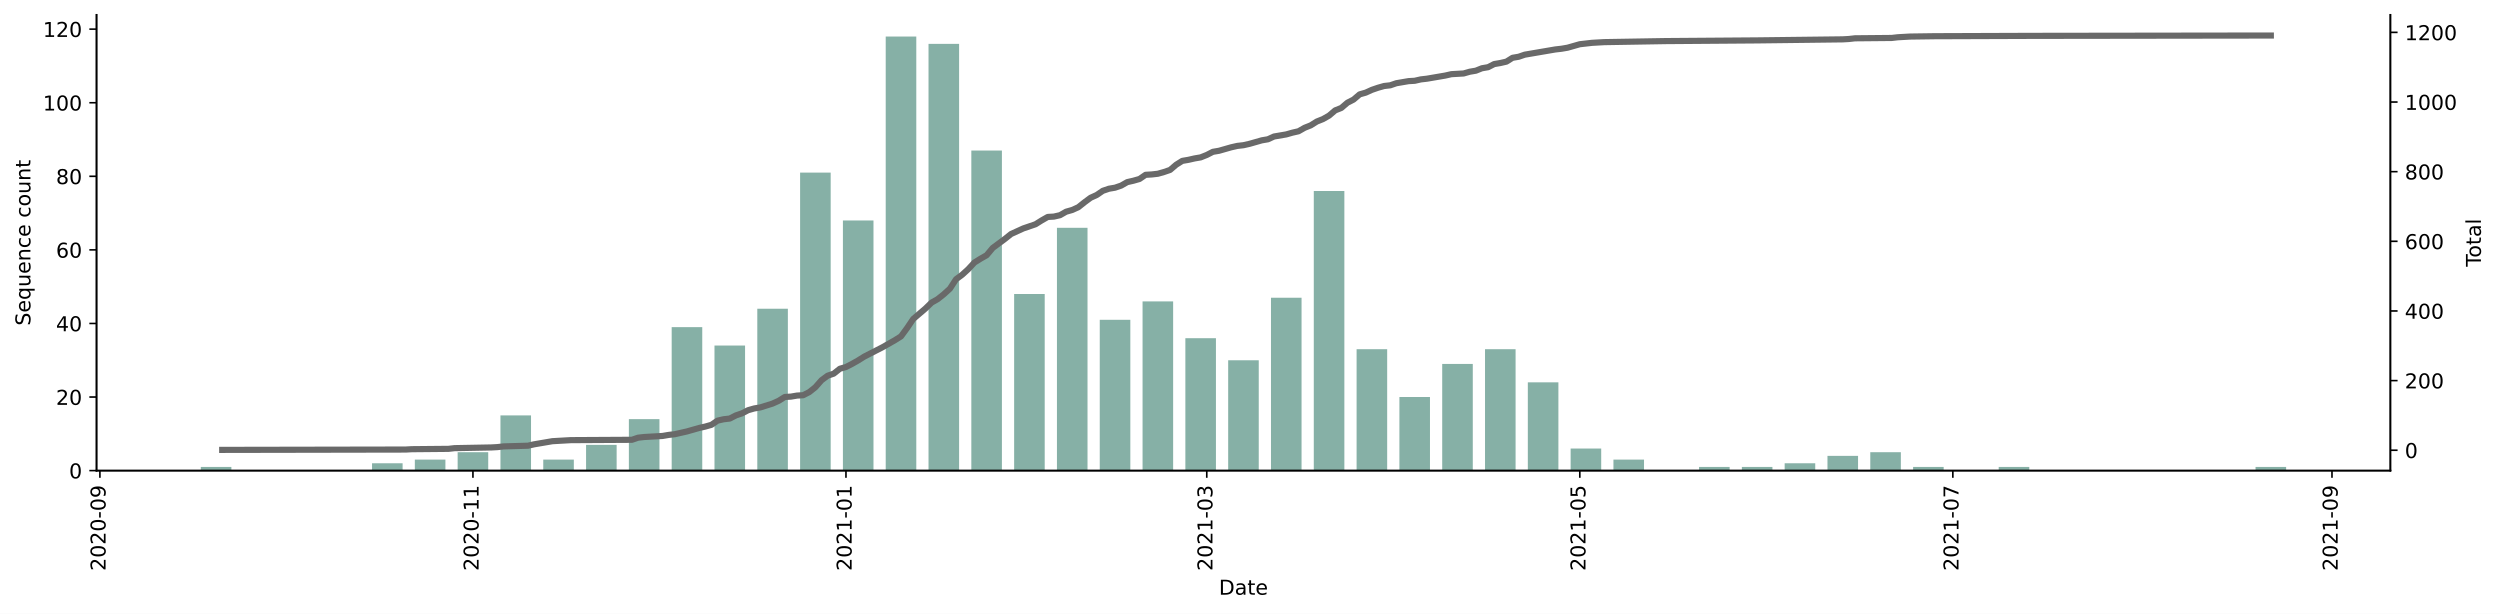
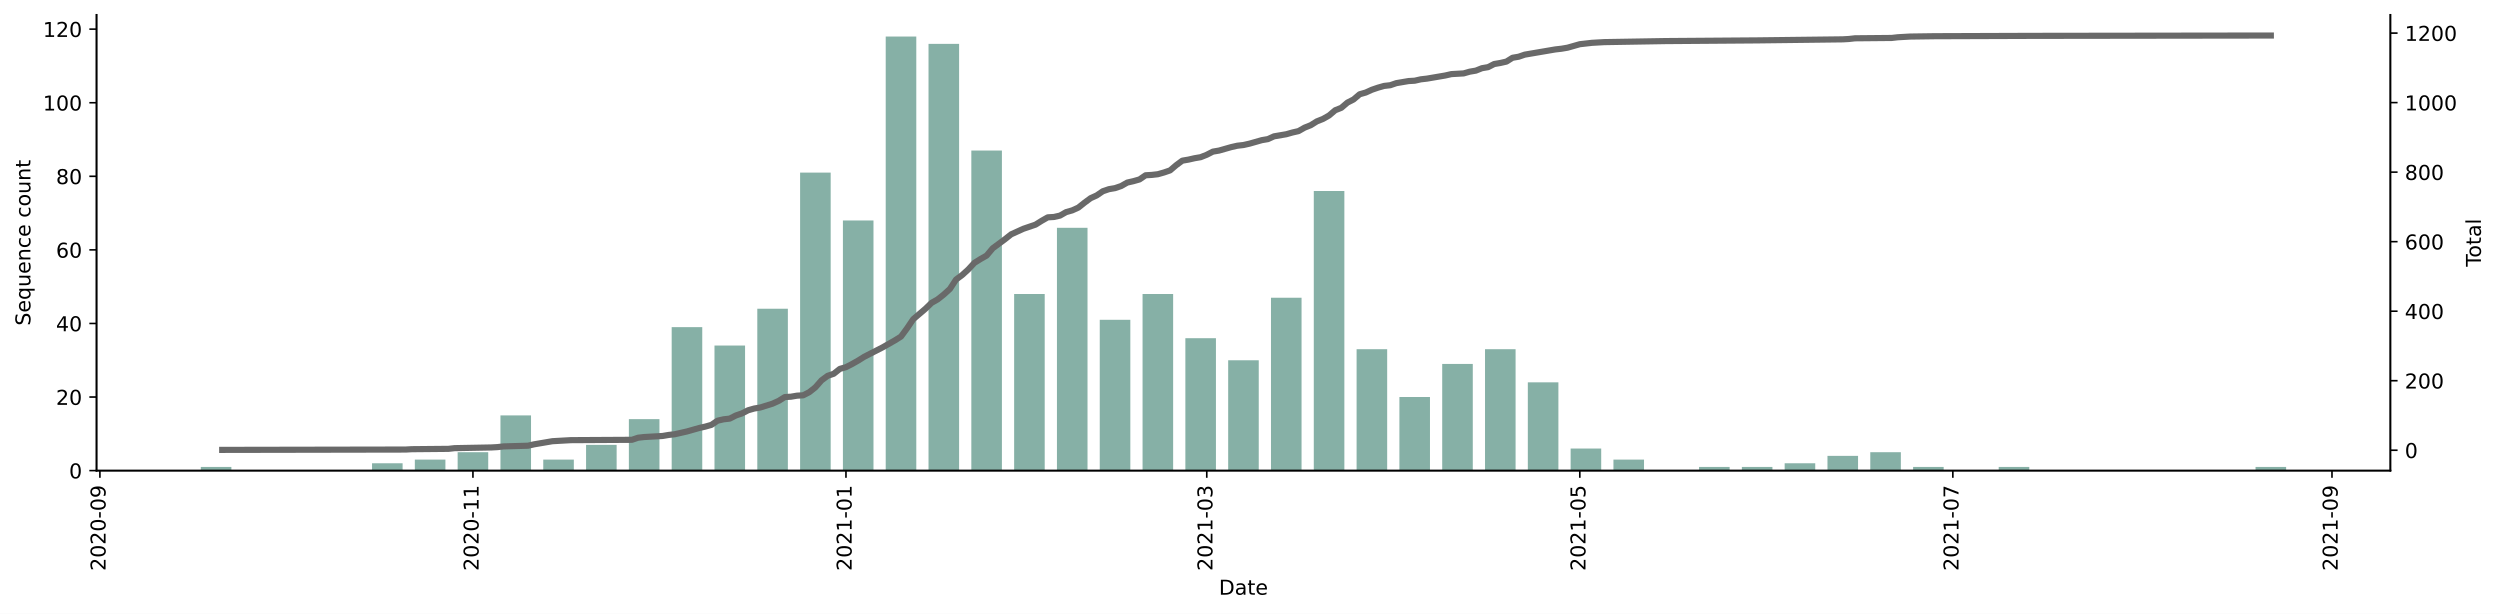
<svg xmlns="http://www.w3.org/2000/svg" xmlns:xlink="http://www.w3.org/1999/xlink" height="298.621pt" version="1.1" viewBox="0 0 1216.294 298.621" width="1216.294pt">
  <defs>
    <style type="text/css">*{stroke-linecap:butt;stroke-linejoin:round;}</style>
  </defs>
  <g id="figure_1">
    <g id="patch_1">
      <path d="M 0 298.621  L 1216.294 298.621  L 1216.294 0  L 0 0  z " style="fill:#ffffff;" />
    </g>
    <g id="axes_1">
      <g id="patch_2">
        <path d="M 46.966 228.96  L 1162.966 228.96  L 1162.966 7.2  L 46.966 7.2  z " style="fill:#ffffff;" />
      </g>
      <g id="patch_3">
-         <path clip-path="url(#p807cc0b94c)" d="M 97.693 228.96  L 112.569 228.96  L 112.569 227.17  L 97.693 227.17  z " style="fill:#86b0a6;" />
+         <path clip-path="url(#pa44966d1b3)" d="M 97.693 228.96  L 112.569 228.96  L 112.569 227.17  L 97.693 227.17  z " style="fill:#86b0a6;" />
      </g>
      <g id="patch_4">
-         <path clip-path="url(#p807cc0b94c)" d="M 180.999 228.96  L 195.875 228.96  L 195.875 225.38  L 180.999 225.38  z " style="fill:#86b0a6;" />
+         <path clip-path="url(#pa44966d1b3)" d="M 180.999 228.96  L 195.875 228.96  L 195.875 225.38  L 180.999 225.38  z " style="fill:#86b0a6;" />
      </g>
      <g id="patch_5">
-         <path clip-path="url(#p807cc0b94c)" d="M 201.825 228.96  L 216.701 228.96  L 216.701 223.591  L 201.825 223.591  z " style="fill:#86b0a6;" />
+         <path clip-path="url(#pa44966d1b3)" d="M 201.825 228.96  L 216.701 228.96  L 216.701 223.591  L 201.825 223.591  z " style="fill:#86b0a6;" />
      </g>
      <g id="patch_6">
-         <path clip-path="url(#p807cc0b94c)" d="M 222.652 228.96  L 237.528 228.96  L 237.528 220.011  L 222.652 220.011  z " style="fill:#86b0a6;" />
+         <path clip-path="url(#pa44966d1b3)" d="M 222.652 228.96  L 237.528 228.96  L 237.528 220.011  L 222.652 220.011  z " style="fill:#86b0a6;" />
      </g>
      <g id="patch_7">
-         <path clip-path="url(#p807cc0b94c)" d="M 243.478 228.96  L 258.354 228.96  L 258.354 202.113  L 243.478 202.113  z " style="fill:#86b0a6;" />
+         <path clip-path="url(#pa44966d1b3)" d="M 243.478 228.96  L 258.354 228.96  L 258.354 202.113  L 243.478 202.113  z " style="fill:#86b0a6;" />
      </g>
      <g id="patch_8">
-         <path clip-path="url(#p807cc0b94c)" d="M 264.304 228.96  L 279.181 228.96  L 279.181 223.591  L 264.304 223.591  z " style="fill:#86b0a6;" />
+         <path clip-path="url(#pa44966d1b3)" d="M 264.304 228.96  L 279.181 228.96  L 279.181 223.591  L 264.304 223.591  z " style="fill:#86b0a6;" />
      </g>
      <g id="patch_9">
-         <path clip-path="url(#p807cc0b94c)" d="M 285.131 228.96  L 300.007 228.96  L 300.007 216.431  L 285.131 216.431  z " style="fill:#86b0a6;" />
+         <path clip-path="url(#pa44966d1b3)" d="M 285.131 228.96  L 300.007 228.96  L 300.007 216.431  L 285.131 216.431  z " style="fill:#86b0a6;" />
      </g>
      <g id="patch_10">
-         <path clip-path="url(#p807cc0b94c)" d="M 305.957 228.96  L 320.833 228.96  L 320.833 203.902  L 305.957 203.902  z " style="fill:#86b0a6;" />
+         <path clip-path="url(#pa44966d1b3)" d="M 305.957 228.96  L 320.833 228.96  L 320.833 203.902  L 305.957 203.902  z " style="fill:#86b0a6;" />
      </g>
      <g id="patch_11">
-         <path clip-path="url(#p807cc0b94c)" d="M 326.784 228.96  L 341.66 228.96  L 341.66 159.157  L 326.784 159.157  z " style="fill:#86b0a6;" />
+         <path clip-path="url(#pa44966d1b3)" d="M 326.784 228.96  L 341.66 228.96  L 341.66 159.157  L 326.784 159.157  z " style="fill:#86b0a6;" />
      </g>
      <g id="patch_12">
-         <path clip-path="url(#p807cc0b94c)" d="M 347.61 228.96  L 362.486 228.96  L 362.486 168.106  L 347.61 168.106  z " style="fill:#86b0a6;" />
+         <path clip-path="url(#pa44966d1b3)" d="M 347.61 228.96  L 362.486 228.96  L 362.486 168.106  L 347.61 168.106  z " style="fill:#86b0a6;" />
      </g>
      <g id="patch_13">
-         <path clip-path="url(#p807cc0b94c)" d="M 368.437 228.96  L 383.313 228.96  L 383.313 150.207  L 368.437 150.207  z " style="fill:#86b0a6;" />
+         <path clip-path="url(#pa44966d1b3)" d="M 368.437 228.96  L 383.313 228.96  L 383.313 150.207  L 368.437 150.207  z " style="fill:#86b0a6;" />
      </g>
      <g id="patch_14">
-         <path clip-path="url(#p807cc0b94c)" d="M 389.263 228.96  L 404.139 228.96  L 404.139 83.984  L 389.263 83.984  z " style="fill:#86b0a6;" />
+         <path clip-path="url(#pa44966d1b3)" d="M 389.263 228.96  L 404.139 228.96  L 404.139 83.984  L 389.263 83.984  z " style="fill:#86b0a6;" />
      </g>
      <g id="patch_15">
-         <path clip-path="url(#p807cc0b94c)" d="M 410.09 228.96  L 424.966 228.96  L 424.966 107.252  L 410.09 107.252  z " style="fill:#86b0a6;" />
+         <path clip-path="url(#pa44966d1b3)" d="M 410.09 228.96  L 424.966 228.96  L 424.966 107.252  L 410.09 107.252  z " style="fill:#86b0a6;" />
      </g>
      <g id="patch_16">
-         <path clip-path="url(#p807cc0b94c)" d="M 430.916 228.96  L 445.792 228.96  L 445.792 17.76  L 430.916 17.76  z " style="fill:#86b0a6;" />
+         <path clip-path="url(#pa44966d1b3)" d="M 430.916 228.96  L 445.792 228.96  L 445.792 17.76  L 430.916 17.76  z " style="fill:#86b0a6;" />
      </g>
      <g id="patch_17">
-         <path clip-path="url(#p807cc0b94c)" d="M 451.742 228.96  L 466.619 228.96  L 466.619 21.34  L 451.742 21.34  z " style="fill:#86b0a6;" />
+         <path clip-path="url(#pa44966d1b3)" d="M 451.742 228.96  L 466.619 228.96  L 466.619 21.34  L 451.742 21.34  z " style="fill:#86b0a6;" />
      </g>
      <g id="patch_18">
-         <path clip-path="url(#p807cc0b94c)" d="M 472.569 228.96  L 487.445 228.96  L 487.445 73.245  L 472.569 73.245  z " style="fill:#86b0a6;" />
+         <path clip-path="url(#pa44966d1b3)" d="M 472.569 228.96  L 487.445 228.96  L 487.445 73.245  L 472.569 73.245  z " style="fill:#86b0a6;" />
      </g>
      <g id="patch_19">
-         <path clip-path="url(#p807cc0b94c)" d="M 493.395 228.96  L 508.271 228.96  L 508.271 143.048  L 493.395 143.048  z " style="fill:#86b0a6;" />
+         <path clip-path="url(#pa44966d1b3)" d="M 493.395 228.96  L 508.271 228.96  L 508.271 143.048  L 493.395 143.048  z " style="fill:#86b0a6;" />
      </g>
      <g id="patch_20">
-         <path clip-path="url(#p807cc0b94c)" d="M 514.222 228.96  L 529.098 228.96  L 529.098 110.831  L 514.222 110.831  z " style="fill:#86b0a6;" />
+         <path clip-path="url(#pa44966d1b3)" d="M 514.222 228.96  L 529.098 228.96  L 529.098 110.831  L 514.222 110.831  z " style="fill:#86b0a6;" />
      </g>
      <g id="patch_21">
-         <path clip-path="url(#p807cc0b94c)" d="M 535.048 228.96  L 549.924 228.96  L 549.924 155.577  L 535.048 155.577  z " style="fill:#86b0a6;" />
+         <path clip-path="url(#pa44966d1b3)" d="M 535.048 228.96  L 549.924 228.96  L 549.924 155.577  L 535.048 155.577  z " style="fill:#86b0a6;" />
      </g>
      <g id="patch_22">
-         <path clip-path="url(#p807cc0b94c)" d="M 555.875 228.96  L 570.751 228.96  L 570.751 146.628  L 555.875 146.628  z " style="fill:#86b0a6;" />
+         <path clip-path="url(#pa44966d1b3)" d="M 555.875 228.96  L 570.751 228.96  L 570.751 143.048  L 555.875 143.048  z " style="fill:#86b0a6;" />
      </g>
      <g id="patch_23">
-         <path clip-path="url(#p807cc0b94c)" d="M 576.701 228.96  L 591.577 228.96  L 591.577 164.526  L 576.701 164.526  z " style="fill:#86b0a6;" />
+         <path clip-path="url(#pa44966d1b3)" d="M 576.701 228.96  L 591.577 228.96  L 591.577 164.526  L 576.701 164.526  z " style="fill:#86b0a6;" />
      </g>
      <g id="patch_24">
-         <path clip-path="url(#p807cc0b94c)" d="M 597.528 228.96  L 612.404 228.96  L 612.404 175.265  L 597.528 175.265  z " style="fill:#86b0a6;" />
+         <path clip-path="url(#pa44966d1b3)" d="M 597.528 228.96  L 612.404 228.96  L 612.404 175.265  L 597.528 175.265  z " style="fill:#86b0a6;" />
      </g>
      <g id="patch_25">
-         <path clip-path="url(#p807cc0b94c)" d="M 618.354 228.96  L 633.23 228.96  L 633.23 144.838  L 618.354 144.838  z " style="fill:#86b0a6;" />
+         <path clip-path="url(#pa44966d1b3)" d="M 618.354 228.96  L 633.23 228.96  L 633.23 144.838  L 618.354 144.838  z " style="fill:#86b0a6;" />
      </g>
      <g id="patch_26">
-         <path clip-path="url(#p807cc0b94c)" d="M 639.181 228.96  L 654.057 228.96  L 654.057 92.933  L 639.181 92.933  z " style="fill:#86b0a6;" />
+         <path clip-path="url(#pa44966d1b3)" d="M 639.181 228.96  L 654.057 228.96  L 654.057 92.933  L 639.181 92.933  z " style="fill:#86b0a6;" />
      </g>
      <g id="patch_27">
-         <path clip-path="url(#p807cc0b94c)" d="M 660.007 228.96  L 674.883 228.96  L 674.883 169.896  L 660.007 169.896  z " style="fill:#86b0a6;" />
+         <path clip-path="url(#pa44966d1b3)" d="M 660.007 228.96  L 674.883 228.96  L 674.883 169.896  L 660.007 169.896  z " style="fill:#86b0a6;" />
      </g>
      <g id="patch_28">
-         <path clip-path="url(#p807cc0b94c)" d="M 680.833 228.96  L 695.709 228.96  L 695.709 193.163  L 680.833 193.163  z " style="fill:#86b0a6;" />
+         <path clip-path="url(#pa44966d1b3)" d="M 680.833 228.96  L 695.709 228.96  L 695.709 193.163  L 680.833 193.163  z " style="fill:#86b0a6;" />
      </g>
      <g id="patch_29">
-         <path clip-path="url(#p807cc0b94c)" d="M 701.66 228.96  L 716.536 228.96  L 716.536 177.055  L 701.66 177.055  z " style="fill:#86b0a6;" />
+         <path clip-path="url(#pa44966d1b3)" d="M 701.66 228.96  L 716.536 228.96  L 716.536 177.055  L 701.66 177.055  z " style="fill:#86b0a6;" />
      </g>
      <g id="patch_30">
-         <path clip-path="url(#p807cc0b94c)" d="M 722.486 228.96  L 737.362 228.96  L 737.362 169.896  L 722.486 169.896  z " style="fill:#86b0a6;" />
+         <path clip-path="url(#pa44966d1b3)" d="M 722.486 228.96  L 737.362 228.96  L 737.362 169.896  L 722.486 169.896  z " style="fill:#86b0a6;" />
      </g>
      <g id="patch_31">
-         <path clip-path="url(#p807cc0b94c)" d="M 743.313 228.96  L 758.189 228.96  L 758.189 186.004  L 743.313 186.004  z " style="fill:#86b0a6;" />
+         <path clip-path="url(#pa44966d1b3)" d="M 743.313 228.96  L 758.189 228.96  L 758.189 186.004  L 743.313 186.004  z " style="fill:#86b0a6;" />
      </g>
      <g id="patch_32">
-         <path clip-path="url(#p807cc0b94c)" d="M 764.139 228.96  L 779.015 228.96  L 779.015 218.221  L 764.139 218.221  z " style="fill:#86b0a6;" />
+         <path clip-path="url(#pa44966d1b3)" d="M 764.139 228.96  L 779.015 228.96  L 779.015 218.221  L 764.139 218.221  z " style="fill:#86b0a6;" />
      </g>
      <g id="patch_33">
-         <path clip-path="url(#p807cc0b94c)" d="M 784.966 228.96  L 799.842 228.96  L 799.842 223.591  L 784.966 223.591  z " style="fill:#86b0a6;" />
+         <path clip-path="url(#pa44966d1b3)" d="M 784.966 228.96  L 799.842 228.96  L 799.842 223.591  L 784.966 223.591  z " style="fill:#86b0a6;" />
      </g>
      <g id="patch_34">
-         <path clip-path="url(#p807cc0b94c)" d="M 826.619 228.96  L 841.495 228.96  L 841.495 227.17  L 826.619 227.17  z " style="fill:#86b0a6;" />
+         <path clip-path="url(#pa44966d1b3)" d="M 826.619 228.96  L 841.495 228.96  L 841.495 227.17  L 826.619 227.17  z " style="fill:#86b0a6;" />
      </g>
      <g id="patch_35">
-         <path clip-path="url(#p807cc0b94c)" d="M 847.445 228.96  L 862.321 228.96  L 862.321 227.17  L 847.445 227.17  z " style="fill:#86b0a6;" />
+         <path clip-path="url(#pa44966d1b3)" d="M 847.445 228.96  L 862.321 228.96  L 862.321 227.17  L 847.445 227.17  z " style="fill:#86b0a6;" />
      </g>
      <g id="patch_36">
-         <path clip-path="url(#p807cc0b94c)" d="M 868.271 228.96  L 883.147 228.96  L 883.147 225.38  L 868.271 225.38  z " style="fill:#86b0a6;" />
+         <path clip-path="url(#pa44966d1b3)" d="M 868.271 228.96  L 883.147 228.96  L 883.147 225.38  L 868.271 225.38  z " style="fill:#86b0a6;" />
      </g>
      <g id="patch_37">
-         <path clip-path="url(#p807cc0b94c)" d="M 889.098 228.96  L 903.974 228.96  L 903.974 221.801  L 889.098 221.801  z " style="fill:#86b0a6;" />
+         <path clip-path="url(#pa44966d1b3)" d="M 889.098 228.96  L 903.974 228.96  L 903.974 221.801  L 889.098 221.801  z " style="fill:#86b0a6;" />
      </g>
      <g id="patch_38">
-         <path clip-path="url(#p807cc0b94c)" d="M 909.924 228.96  L 924.8 228.96  L 924.8 220.011  L 909.924 220.011  z " style="fill:#86b0a6;" />
+         <path clip-path="url(#pa44966d1b3)" d="M 909.924 228.96  L 924.8 228.96  L 924.8 220.011  L 909.924 220.011  z " style="fill:#86b0a6;" />
      </g>
      <g id="patch_39">
-         <path clip-path="url(#p807cc0b94c)" d="M 930.751 228.96  L 945.627 228.96  L 945.627 227.17  L 930.751 227.17  z " style="fill:#86b0a6;" />
+         <path clip-path="url(#pa44966d1b3)" d="M 930.751 228.96  L 945.627 228.96  L 945.627 227.17  L 930.751 227.17  z " style="fill:#86b0a6;" />
      </g>
      <g id="patch_40">
-         <path clip-path="url(#p807cc0b94c)" d="M 972.404 228.96  L 987.28 228.96  L 987.28 227.17  L 972.404 227.17  z " style="fill:#86b0a6;" />
+         <path clip-path="url(#pa44966d1b3)" d="M 972.404 228.96  L 987.28 228.96  L 987.28 227.17  L 972.404 227.17  z " style="fill:#86b0a6;" />
      </g>
      <g id="patch_41">
-         <path clip-path="url(#p807cc0b94c)" d="M 1097.362 228.96  L 1112.238 228.96  L 1112.238 227.17  L 1097.362 227.17  z " style="fill:#86b0a6;" />
+         <path clip-path="url(#pa44966d1b3)" d="M 1097.362 228.96  L 1112.238 228.96  L 1112.238 227.17  L 1097.362 227.17  z " style="fill:#86b0a6;" />
      </g>
      <g id="matplotlib.axis_1">
        <g id="xtick_1">
          <g id="line2d_1">
            <defs>
-               <path d="M 0 0  L 0 3.5  " id="mc734a235cd" style="stroke:#000000;stroke-width:0.8;" />
+               <path d="M 0 0  L 0 3.5  " id="ma14b0335ff" style="stroke:#000000;stroke-width:0.8;" />
            </defs>
            <g>
-               <use style="stroke:#000000;stroke-width:0.8;" x="48.602" xlink:href="#mc734a235cd" y="228.96" />
+               <use style="stroke:#000000;stroke-width:0.8;" x="48.602" xlink:href="#ma14b0335ff" y="228.96" />
            </g>
          </g>
          <g id="text_1">
            <g transform="translate(51.36136 277.7428)rotate(-90)scale(0.1 -0.1)">
              <defs>
                <path d="M 1228 531  L 3431 531  L 3431 0  L 469 0  L 469 531  Q 828 903 1448 1529  Q 2069 2156 2228 2338  Q 2531 2678 2651 2914  Q 2772 3150 2772 3378  Q 2772 3750 2511 3984  Q 2250 4219 1831 4219  Q 1534 4219 1204 4116  Q 875 4013 500 3803  L 500 4441  Q 881 4594 1212 4672  Q 1544 4750 1819 4750  Q 2544 4750 2975 4387  Q 3406 4025 3406 3419  Q 3406 3131 3298 2873  Q 3191 2616 2906 2266  Q 2828 2175 2409 1742  Q 1991 1309 1228 531  z " id="DejaVuSans-32" transform="scale(0.015625)" />
                <path d="M 2034 4250  Q 1547 4250 1301 3770  Q 1056 3291 1056 2328  Q 1056 1369 1301 889  Q 1547 409 2034 409  Q 2525 409 2770 889  Q 3016 1369 3016 2328  Q 3016 3291 2770 3770  Q 2525 4250 2034 4250  z M 2034 4750  Q 2819 4750 3233 4129  Q 3647 3509 3647 2328  Q 3647 1150 3233 529  Q 2819 -91 2034 -91  Q 1250 -91 836 529  Q 422 1150 422 2328  Q 422 3509 836 4129  Q 1250 4750 2034 4750  z " id="DejaVuSans-30" transform="scale(0.015625)" />
                <path d="M 313 2009  L 1997 2009  L 1997 1497  L 313 1497  L 313 2009  z " id="DejaVuSans-2d" transform="scale(0.015625)" />
                <path d="M 703 97  L 703 672  Q 941 559 1184 500  Q 1428 441 1663 441  Q 2288 441 2617 861  Q 2947 1281 2994 2138  Q 2813 1869 2534 1725  Q 2256 1581 1919 1581  Q 1219 1581 811 2004  Q 403 2428 403 3163  Q 403 3881 828 4315  Q 1253 4750 1959 4750  Q 2769 4750 3195 4129  Q 3622 3509 3622 2328  Q 3622 1225 3098 567  Q 2575 -91 1691 -91  Q 1453 -91 1209 -44  Q 966 3 703 97  z M 1959 2075  Q 2384 2075 2632 2365  Q 2881 2656 2881 3163  Q 2881 3666 2632 3958  Q 2384 4250 1959 4250  Q 1534 4250 1286 3958  Q 1038 3666 1038 3163  Q 1038 2656 1286 2365  Q 1534 2075 1959 2075  z " id="DejaVuSans-39" transform="scale(0.015625)" />
              </defs>
              <use xlink:href="#DejaVuSans-32" />
              <use x="63.623" xlink:href="#DejaVuSans-30" />
              <use x="127.246" xlink:href="#DejaVuSans-32" />
              <use x="190.869" xlink:href="#DejaVuSans-30" />
              <use x="254.492" xlink:href="#DejaVuSans-2d" />
              <use x="290.576" xlink:href="#DejaVuSans-30" />
              <use x="354.199" xlink:href="#DejaVuSans-39" />
            </g>
          </g>
        </g>
        <g id="xtick_2">
          <g id="line2d_2">
            <g>
-               <use style="stroke:#000000;stroke-width:0.8;" x="230.09" xlink:href="#mc734a235cd" y="228.96" />
+               <use style="stroke:#000000;stroke-width:0.8;" x="230.09" xlink:href="#ma14b0335ff" y="228.96" />
            </g>
          </g>
          <g id="text_2">
            <g transform="translate(232.849 277.7428)rotate(-90)scale(0.1 -0.1)">
              <defs>
                <path d="M 794 531  L 1825 531  L 1825 4091  L 703 3866  L 703 4441  L 1819 4666  L 2450 4666  L 2450 531  L 3481 531  L 3481 0  L 794 0  L 794 531  z " id="DejaVuSans-31" transform="scale(0.015625)" />
              </defs>
              <use xlink:href="#DejaVuSans-32" />
              <use x="63.623" xlink:href="#DejaVuSans-30" />
              <use x="127.246" xlink:href="#DejaVuSans-32" />
              <use x="190.869" xlink:href="#DejaVuSans-30" />
              <use x="254.492" xlink:href="#DejaVuSans-2d" />
              <use x="290.576" xlink:href="#DejaVuSans-31" />
              <use x="354.199" xlink:href="#DejaVuSans-31" />
            </g>
          </g>
        </g>
        <g id="xtick_3">
          <g id="line2d_3">
            <g>
-               <use style="stroke:#000000;stroke-width:0.8;" x="411.577" xlink:href="#mc734a235cd" y="228.96" />
+               <use style="stroke:#000000;stroke-width:0.8;" x="411.577" xlink:href="#ma14b0335ff" y="228.96" />
            </g>
          </g>
          <g id="text_3">
            <g transform="translate(414.3366 277.7428)rotate(-90)scale(0.1 -0.1)">
              <use xlink:href="#DejaVuSans-32" />
              <use x="63.623" xlink:href="#DejaVuSans-30" />
              <use x="127.246" xlink:href="#DejaVuSans-32" />
              <use x="190.869" xlink:href="#DejaVuSans-31" />
              <use x="254.492" xlink:href="#DejaVuSans-2d" />
              <use x="290.576" xlink:href="#DejaVuSans-30" />
              <use x="354.199" xlink:href="#DejaVuSans-31" />
            </g>
          </g>
        </g>
        <g id="xtick_4">
          <g id="line2d_4">
            <g>
-               <use style="stroke:#000000;stroke-width:0.8;" x="587.114" xlink:href="#mc734a235cd" y="228.96" />
+               <use style="stroke:#000000;stroke-width:0.8;" x="587.114" xlink:href="#ma14b0335ff" y="228.96" />
            </g>
          </g>
          <g id="text_4">
            <g transform="translate(589.8738 277.7428)rotate(-90)scale(0.1 -0.1)">
              <defs>
                <path d="M 2597 2516  Q 3050 2419 3304 2112  Q 3559 1806 3559 1356  Q 3559 666 3084 287  Q 2609 -91 1734 -91  Q 1441 -91 1130 -33  Q 819 25 488 141  L 488 750  Q 750 597 1062 519  Q 1375 441 1716 441  Q 2309 441 2620 675  Q 2931 909 2931 1356  Q 2931 1769 2642 2001  Q 2353 2234 1838 2234  L 1294 2234  L 1294 2753  L 1863 2753  Q 2328 2753 2575 2939  Q 2822 3125 2822 3475  Q 2822 3834 2567 4026  Q 2313 4219 1838 4219  Q 1578 4219 1281 4162  Q 984 4106 628 3988  L 628 4550  Q 988 4650 1302 4700  Q 1616 4750 1894 4750  Q 2613 4750 3031 4423  Q 3450 4097 3450 3541  Q 3450 3153 3228 2886  Q 3006 2619 2597 2516  z " id="DejaVuSans-33" transform="scale(0.015625)" />
              </defs>
              <use xlink:href="#DejaVuSans-32" />
              <use x="63.623" xlink:href="#DejaVuSans-30" />
              <use x="127.246" xlink:href="#DejaVuSans-32" />
              <use x="190.869" xlink:href="#DejaVuSans-31" />
              <use x="254.492" xlink:href="#DejaVuSans-2d" />
              <use x="290.576" xlink:href="#DejaVuSans-30" />
              <use x="354.199" xlink:href="#DejaVuSans-33" />
            </g>
          </g>
        </g>
        <g id="xtick_5">
          <g id="line2d_5">
            <g>
-               <use style="stroke:#000000;stroke-width:0.8;" x="768.602" xlink:href="#mc734a235cd" y="228.96" />
+               <use style="stroke:#000000;stroke-width:0.8;" x="768.602" xlink:href="#ma14b0335ff" y="228.96" />
            </g>
          </g>
          <g id="text_5">
            <g transform="translate(771.3614 277.7428)rotate(-90)scale(0.1 -0.1)">
              <defs>
                <path d="M 691 4666  L 3169 4666  L 3169 4134  L 1269 4134  L 1269 2991  Q 1406 3038 1543 3061  Q 1681 3084 1819 3084  Q 2600 3084 3056 2656  Q 3513 2228 3513 1497  Q 3513 744 3044 326  Q 2575 -91 1722 -91  Q 1428 -91 1123 -41  Q 819 9 494 109  L 494 744  Q 775 591 1075 516  Q 1375 441 1709 441  Q 2250 441 2565 725  Q 2881 1009 2881 1497  Q 2881 1984 2565 2268  Q 2250 2553 1709 2553  Q 1456 2553 1204 2497  Q 953 2441 691 2322  L 691 4666  z " id="DejaVuSans-35" transform="scale(0.015625)" />
              </defs>
              <use xlink:href="#DejaVuSans-32" />
              <use x="63.623" xlink:href="#DejaVuSans-30" />
              <use x="127.246" xlink:href="#DejaVuSans-32" />
              <use x="190.869" xlink:href="#DejaVuSans-31" />
              <use x="254.492" xlink:href="#DejaVuSans-2d" />
              <use x="290.576" xlink:href="#DejaVuSans-30" />
              <use x="354.199" xlink:href="#DejaVuSans-35" />
            </g>
          </g>
        </g>
        <g id="xtick_6">
          <g id="line2d_6">
            <g>
-               <use style="stroke:#000000;stroke-width:0.8;" x="950.09" xlink:href="#mc734a235cd" y="228.96" />
+               <use style="stroke:#000000;stroke-width:0.8;" x="950.09" xlink:href="#ma14b0335ff" y="228.96" />
            </g>
          </g>
          <g id="text_6">
            <g transform="translate(952.849 277.7428)rotate(-90)scale(0.1 -0.1)">
              <defs>
                <path d="M 525 4666  L 3525 4666  L 3525 4397  L 1831 0  L 1172 0  L 2766 4134  L 525 4134  L 525 4666  z " id="DejaVuSans-37" transform="scale(0.015625)" />
              </defs>
              <use xlink:href="#DejaVuSans-32" />
              <use x="63.623" xlink:href="#DejaVuSans-30" />
              <use x="127.246" xlink:href="#DejaVuSans-32" />
              <use x="190.869" xlink:href="#DejaVuSans-31" />
              <use x="254.492" xlink:href="#DejaVuSans-2d" />
              <use x="290.576" xlink:href="#DejaVuSans-30" />
              <use x="354.199" xlink:href="#DejaVuSans-37" />
            </g>
          </g>
        </g>
        <g id="xtick_7">
          <g id="line2d_7">
            <g>
-               <use style="stroke:#000000;stroke-width:0.8;" x="1134.552" xlink:href="#mc734a235cd" y="228.96" />
+               <use style="stroke:#000000;stroke-width:0.8;" x="1134.552" xlink:href="#ma14b0335ff" y="228.96" />
            </g>
          </g>
          <g id="text_7">
            <g transform="translate(1137.312 277.7428)rotate(-90)scale(0.1 -0.1)">
              <use xlink:href="#DejaVuSans-32" />
              <use x="63.623" xlink:href="#DejaVuSans-30" />
              <use x="127.246" xlink:href="#DejaVuSans-32" />
              <use x="190.869" xlink:href="#DejaVuSans-31" />
              <use x="254.492" xlink:href="#DejaVuSans-2d" />
              <use x="290.576" xlink:href="#DejaVuSans-30" />
              <use x="354.199" xlink:href="#DejaVuSans-39" />
            </g>
          </g>
        </g>
        <g id="text_8">
          <g transform="translate(593.0148 289.3413)scale(0.1 -0.1)">
            <defs>
              <path d="M 1259 4147  L 1259 519  L 2022 519  Q 2988 519 3436 956  Q 3884 1394 3884 2338  Q 3884 3275 3436 3711  Q 2988 4147 2022 4147  L 1259 4147  z M 628 4666  L 1925 4666  Q 3281 4666 3915 4102  Q 4550 3538 4550 2338  Q 4550 1131 3912 565  Q 3275 0 1925 0  L 628 0  L 628 4666  z " id="DejaVuSans-44" transform="scale(0.015625)" />
              <path d="M 2194 1759  Q 1497 1759 1228 1600  Q 959 1441 959 1056  Q 959 750 1161 570  Q 1363 391 1709 391  Q 2188 391 2477 730  Q 2766 1069 2766 1631  L 2766 1759  L 2194 1759  z M 3341 1997  L 3341 0  L 2766 0  L 2766 531  Q 2569 213 2275 61  Q 1981 -91 1556 -91  Q 1019 -91 701 211  Q 384 513 384 1019  Q 384 1609 779 1909  Q 1175 2209 1959 2209  L 2766 2209  L 2766 2266  Q 2766 2663 2505 2880  Q 2244 3097 1772 3097  Q 1472 3097 1187 3025  Q 903 2953 641 2809  L 641 3341  Q 956 3463 1253 3523  Q 1550 3584 1831 3584  Q 2591 3584 2966 3190  Q 3341 2797 3341 1997  z " id="DejaVuSans-61" transform="scale(0.015625)" />
              <path d="M 1172 4494  L 1172 3500  L 2356 3500  L 2356 3053  L 1172 3053  L 1172 1153  Q 1172 725 1289 603  Q 1406 481 1766 481  L 2356 481  L 2356 0  L 1766 0  Q 1100 0 847 248  Q 594 497 594 1153  L 594 3053  L 172 3053  L 172 3500  L 594 3500  L 594 4494  L 1172 4494  z " id="DejaVuSans-74" transform="scale(0.015625)" />
              <path d="M 3597 1894  L 3597 1613  L 953 1613  Q 991 1019 1311 708  Q 1631 397 2203 397  Q 2534 397 2845 478  Q 3156 559 3463 722  L 3463 178  Q 3153 47 2828 -22  Q 2503 -91 2169 -91  Q 1331 -91 842 396  Q 353 884 353 1716  Q 353 2575 817 3079  Q 1281 3584 2069 3584  Q 2775 3584 3186 3129  Q 3597 2675 3597 1894  z M 3022 2063  Q 3016 2534 2758 2815  Q 2500 3097 2075 3097  Q 1594 3097 1305 2825  Q 1016 2553 972 2059  L 3022 2063  z " id="DejaVuSans-65" transform="scale(0.015625)" />
            </defs>
            <use xlink:href="#DejaVuSans-44" />
            <use x="77.002" xlink:href="#DejaVuSans-61" />
            <use x="138.281" xlink:href="#DejaVuSans-74" />
            <use x="177.49" xlink:href="#DejaVuSans-65" />
          </g>
        </g>
      </g>
      <g id="matplotlib.axis_2">
        <g id="ytick_1">
          <g id="line2d_8">
            <defs>
-               <path d="M 0 0  L -3.5 0  " id="md8194ddbe7" style="stroke:#000000;stroke-width:0.8;" />
+               <path d="M 0 0  L -3.5 0  " id="m2a8449f3db" style="stroke:#000000;stroke-width:0.8;" />
            </defs>
            <g>
-               <use style="stroke:#000000;stroke-width:0.8;" x="46.966" xlink:href="#md8194ddbe7" y="228.96" />
+               <use style="stroke:#000000;stroke-width:0.8;" x="46.966" xlink:href="#m2a8449f3db" y="228.96" />
            </g>
          </g>
          <g id="text_9">
            <g transform="translate(33.60312 232.7592)scale(0.1 -0.1)">
              <use xlink:href="#DejaVuSans-30" />
            </g>
          </g>
        </g>
        <g id="ytick_2">
          <g id="line2d_9">
            <g>
-               <use style="stroke:#000000;stroke-width:0.8;" x="46.966" xlink:href="#md8194ddbe7" y="193.163" />
+               <use style="stroke:#000000;stroke-width:0.8;" x="46.966" xlink:href="#m2a8449f3db" y="193.163" />
            </g>
          </g>
          <g id="text_10">
            <g transform="translate(27.24063 196.9626)scale(0.1 -0.1)">
              <use xlink:href="#DejaVuSans-32" />
              <use x="63.623" xlink:href="#DejaVuSans-30" />
            </g>
          </g>
        </g>
        <g id="ytick_3">
          <g id="line2d_10">
            <g>
-               <use style="stroke:#000000;stroke-width:0.8;" x="46.966" xlink:href="#md8194ddbe7" y="157.367" />
+               <use style="stroke:#000000;stroke-width:0.8;" x="46.966" xlink:href="#m2a8449f3db" y="157.367" />
            </g>
          </g>
          <g id="text_11">
            <g transform="translate(27.24063 161.166)scale(0.1 -0.1)">
              <defs>
                <path d="M 2419 4116  L 825 1625  L 2419 1625  L 2419 4116  z M 2253 4666  L 3047 4666  L 3047 1625  L 3713 1625  L 3713 1100  L 3047 1100  L 3047 0  L 2419 0  L 2419 1100  L 313 1100  L 313 1709  L 2253 4666  z " id="DejaVuSans-34" transform="scale(0.015625)" />
              </defs>
              <use xlink:href="#DejaVuSans-34" />
              <use x="63.623" xlink:href="#DejaVuSans-30" />
            </g>
          </g>
        </g>
        <g id="ytick_4">
          <g id="line2d_11">
            <g>
-               <use style="stroke:#000000;stroke-width:0.8;" x="46.966" xlink:href="#md8194ddbe7" y="121.57" />
+               <use style="stroke:#000000;stroke-width:0.8;" x="46.966" xlink:href="#m2a8449f3db" y="121.57" />
            </g>
          </g>
          <g id="text_12">
            <g transform="translate(27.24063 125.3694)scale(0.1 -0.1)">
              <defs>
                <path d="M 2113 2584  Q 1688 2584 1439 2293  Q 1191 2003 1191 1497  Q 1191 994 1439 701  Q 1688 409 2113 409  Q 2538 409 2786 701  Q 3034 994 3034 1497  Q 3034 2003 2786 2293  Q 2538 2584 2113 2584  z M 3366 4563  L 3366 3988  Q 3128 4100 2886 4159  Q 2644 4219 2406 4219  Q 1781 4219 1451 3797  Q 1122 3375 1075 2522  Q 1259 2794 1537 2939  Q 1816 3084 2150 3084  Q 2853 3084 3261 2657  Q 3669 2231 3669 1497  Q 3669 778 3244 343  Q 2819 -91 2113 -91  Q 1303 -91 875 529  Q 447 1150 447 2328  Q 447 3434 972 4092  Q 1497 4750 2381 4750  Q 2619 4750 2861 4703  Q 3103 4656 3366 4563  z " id="DejaVuSans-36" transform="scale(0.015625)" />
              </defs>
              <use xlink:href="#DejaVuSans-36" />
              <use x="63.623" xlink:href="#DejaVuSans-30" />
            </g>
          </g>
        </g>
        <g id="ytick_5">
          <g id="line2d_12">
            <g>
-               <use style="stroke:#000000;stroke-width:0.8;" x="46.966" xlink:href="#md8194ddbe7" y="85.774" />
+               <use style="stroke:#000000;stroke-width:0.8;" x="46.966" xlink:href="#m2a8449f3db" y="85.774" />
            </g>
          </g>
          <g id="text_13">
            <g transform="translate(27.24063 89.57278)scale(0.1 -0.1)">
              <defs>
                <path d="M 2034 2216  Q 1584 2216 1326 1975  Q 1069 1734 1069 1313  Q 1069 891 1326 650  Q 1584 409 2034 409  Q 2484 409 2743 651  Q 3003 894 3003 1313  Q 3003 1734 2745 1975  Q 2488 2216 2034 2216  z M 1403 2484  Q 997 2584 770 2862  Q 544 3141 544 3541  Q 544 4100 942 4425  Q 1341 4750 2034 4750  Q 2731 4750 3128 4425  Q 3525 4100 3525 3541  Q 3525 3141 3298 2862  Q 3072 2584 2669 2484  Q 3125 2378 3379 2068  Q 3634 1759 3634 1313  Q 3634 634 3220 271  Q 2806 -91 2034 -91  Q 1263 -91 848 271  Q 434 634 434 1313  Q 434 1759 690 2068  Q 947 2378 1403 2484  z M 1172 3481  Q 1172 3119 1398 2916  Q 1625 2713 2034 2713  Q 2441 2713 2670 2916  Q 2900 3119 2900 3481  Q 2900 3844 2670 4047  Q 2441 4250 2034 4250  Q 1625 4250 1398 4047  Q 1172 3844 1172 3481  z " id="DejaVuSans-38" transform="scale(0.015625)" />
              </defs>
              <use xlink:href="#DejaVuSans-38" />
              <use x="63.623" xlink:href="#DejaVuSans-30" />
            </g>
          </g>
        </g>
        <g id="ytick_6">
          <g id="line2d_13">
            <g>
-               <use style="stroke:#000000;stroke-width:0.8;" x="46.966" xlink:href="#md8194ddbe7" y="49.977" />
+               <use style="stroke:#000000;stroke-width:0.8;" x="46.966" xlink:href="#m2a8449f3db" y="49.977" />
            </g>
          </g>
          <g id="text_14">
            <g transform="translate(20.87813 53.77617)scale(0.1 -0.1)">
              <use xlink:href="#DejaVuSans-31" />
              <use x="63.623" xlink:href="#DejaVuSans-30" />
              <use x="127.246" xlink:href="#DejaVuSans-30" />
            </g>
          </g>
        </g>
        <g id="ytick_7">
          <g id="line2d_14">
            <g>
-               <use style="stroke:#000000;stroke-width:0.8;" x="46.966" xlink:href="#md8194ddbe7" y="14.18" />
+               <use style="stroke:#000000;stroke-width:0.8;" x="46.966" xlink:href="#m2a8449f3db" y="14.18" />
            </g>
          </g>
          <g id="text_15">
            <g transform="translate(20.87813 17.97956)scale(0.1 -0.1)">
              <use xlink:href="#DejaVuSans-31" />
              <use x="63.623" xlink:href="#DejaVuSans-32" />
              <use x="127.246" xlink:href="#DejaVuSans-30" />
            </g>
          </g>
        </g>
        <g id="text_16">
          <g transform="translate(14.79844 158.4402)rotate(-90)scale(0.1 -0.1)">
            <defs>
              <path d="M 3425 4513  L 3425 3897  Q 3066 4069 2747 4153  Q 2428 4238 2131 4238  Q 1616 4238 1336 4038  Q 1056 3838 1056 3469  Q 1056 3159 1242 3001  Q 1428 2844 1947 2747  L 2328 2669  Q 3034 2534 3370 2195  Q 3706 1856 3706 1288  Q 3706 609 3251 259  Q 2797 -91 1919 -91  Q 1588 -91 1214 -16  Q 841 59 441 206  L 441 856  Q 825 641 1194 531  Q 1563 422 1919 422  Q 2459 422 2753 634  Q 3047 847 3047 1241  Q 3047 1584 2836 1778  Q 2625 1972 2144 2069  L 1759 2144  Q 1053 2284 737 2584  Q 422 2884 422 3419  Q 422 4038 858 4394  Q 1294 4750 2059 4750  Q 2388 4750 2728 4690  Q 3069 4631 3425 4513  z " id="DejaVuSans-53" transform="scale(0.015625)" />
              <path d="M 947 1747  Q 947 1113 1208 752  Q 1469 391 1925 391  Q 2381 391 2643 752  Q 2906 1113 2906 1747  Q 2906 2381 2643 2742  Q 2381 3103 1925 3103  Q 1469 3103 1208 2742  Q 947 2381 947 1747  z M 2906 525  Q 2725 213 2448 61  Q 2172 -91 1784 -91  Q 1150 -91 751 415  Q 353 922 353 1747  Q 353 2572 751 3078  Q 1150 3584 1784 3584  Q 2172 3584 2448 3432  Q 2725 3281 2906 2969  L 2906 3500  L 3481 3500  L 3481 -1331  L 2906 -1331  L 2906 525  z " id="DejaVuSans-71" transform="scale(0.015625)" />
              <path d="M 544 1381  L 544 3500  L 1119 3500  L 1119 1403  Q 1119 906 1312 657  Q 1506 409 1894 409  Q 2359 409 2629 706  Q 2900 1003 2900 1516  L 2900 3500  L 3475 3500  L 3475 0  L 2900 0  L 2900 538  Q 2691 219 2414 64  Q 2138 -91 1772 -91  Q 1169 -91 856 284  Q 544 659 544 1381  z M 1991 3584  L 1991 3584  z " id="DejaVuSans-75" transform="scale(0.015625)" />
              <path d="M 3513 2113  L 3513 0  L 2938 0  L 2938 2094  Q 2938 2591 2744 2837  Q 2550 3084 2163 3084  Q 1697 3084 1428 2787  Q 1159 2491 1159 1978  L 1159 0  L 581 0  L 581 3500  L 1159 3500  L 1159 2956  Q 1366 3272 1645 3428  Q 1925 3584 2291 3584  Q 2894 3584 3203 3211  Q 3513 2838 3513 2113  z " id="DejaVuSans-6e" transform="scale(0.015625)" />
              <path d="M 3122 3366  L 3122 2828  Q 2878 2963 2633 3030  Q 2388 3097 2138 3097  Q 1578 3097 1268 2742  Q 959 2388 959 1747  Q 959 1106 1268 751  Q 1578 397 2138 397  Q 2388 397 2633 464  Q 2878 531 3122 666  L 3122 134  Q 2881 22 2623 -34  Q 2366 -91 2075 -91  Q 1284 -91 818 406  Q 353 903 353 1747  Q 353 2603 823 3093  Q 1294 3584 2113 3584  Q 2378 3584 2631 3529  Q 2884 3475 3122 3366  z " id="DejaVuSans-63" transform="scale(0.015625)" />
              <path id="DejaVuSans-20" transform="scale(0.015625)" />
              <path d="M 1959 3097  Q 1497 3097 1228 2736  Q 959 2375 959 1747  Q 959 1119 1226 758  Q 1494 397 1959 397  Q 2419 397 2687 759  Q 2956 1122 2956 1747  Q 2956 2369 2687 2733  Q 2419 3097 1959 3097  z M 1959 3584  Q 2709 3584 3137 3096  Q 3566 2609 3566 1747  Q 3566 888 3137 398  Q 2709 -91 1959 -91  Q 1206 -91 779 398  Q 353 888 353 1747  Q 353 2609 779 3096  Q 1206 3584 1959 3584  z " id="DejaVuSans-6f" transform="scale(0.015625)" />
            </defs>
            <use xlink:href="#DejaVuSans-53" />
            <use x="63.477" xlink:href="#DejaVuSans-65" />
            <use x="125" xlink:href="#DejaVuSans-71" />
            <use x="188.477" xlink:href="#DejaVuSans-75" />
            <use x="251.855" xlink:href="#DejaVuSans-65" />
            <use x="313.379" xlink:href="#DejaVuSans-6e" />
            <use x="376.758" xlink:href="#DejaVuSans-63" />
            <use x="431.738" xlink:href="#DejaVuSans-65" />
            <use x="493.262" xlink:href="#DejaVuSans-20" />
            <use x="525.049" xlink:href="#DejaVuSans-63" />
            <use x="580.029" xlink:href="#DejaVuSans-6f" />
            <use x="641.211" xlink:href="#DejaVuSans-75" />
            <use x="704.59" xlink:href="#DejaVuSans-6e" />
            <use x="767.969" xlink:href="#DejaVuSans-74" />
          </g>
        </g>
      </g>
      <g id="patch_42">
        <path d="M 46.966 228.96  L 46.966 7.2  " style="fill:none;stroke:#000000;stroke-linecap:square;stroke-linejoin:miter;stroke-width:0.8;" />
      </g>
      <g id="patch_43">
        <path d="M 1162.966 228.96  L 1162.966 7.2  " style="fill:none;stroke:#000000;stroke-linecap:square;stroke-linejoin:miter;stroke-width:0.8;" />
      </g>
      <g id="patch_44">
        <path d="M 46.966 228.96  L 1162.966 228.96  " style="fill:none;stroke:#000000;stroke-linecap:square;stroke-linejoin:miter;stroke-width:0.8;" />
      </g>
    </g>
    <g id="axes_2">
      <g id="matplotlib.axis_3">
        <g id="ytick_8">
          <g id="line2d_15">
            <defs>
-               <path d="M 0 0  L 3.5 0  " id="m0d6a62172f" style="stroke:#000000;stroke-width:0.8;" />
+               <path d="M 0 0  L 3.5 0  " id="mfcefaa04c2" style="stroke:#000000;stroke-width:0.8;" />
            </defs>
            <g>
-               <use style="stroke:#000000;stroke-width:0.8;" x="1162.966" xlink:href="#m0d6a62172f" y="219.049" />
+               <use style="stroke:#000000;stroke-width:0.8;" x="1162.966" xlink:href="#mfcefaa04c2" y="219.049" />
            </g>
          </g>
          <g id="text_17">
-             <g transform="translate(1169.966 222.8486)scale(0.1 -0.1)">
+             <g transform="translate(1169.966 222.8483)scale(0.1 -0.1)">
              <use xlink:href="#DejaVuSans-30" />
            </g>
          </g>
        </g>
        <g id="ytick_9">
          <g id="line2d_16">
            <g>
-               <use style="stroke:#000000;stroke-width:0.8;" x="1162.966" xlink:href="#m0d6a62172f" y="185.167" />
+               <use style="stroke:#000000;stroke-width:0.8;" x="1162.966" xlink:href="#mfcefaa04c2" y="185.224" />
            </g>
          </g>
          <g id="text_18">
-             <g transform="translate(1169.966 188.9663)scale(0.1 -0.1)">
+             <g transform="translate(1169.966 189.0228)scale(0.1 -0.1)">
              <use xlink:href="#DejaVuSans-32" />
              <use x="63.623" xlink:href="#DejaVuSans-30" />
              <use x="127.246" xlink:href="#DejaVuSans-30" />
            </g>
          </g>
        </g>
        <g id="ytick_10">
          <g id="line2d_17">
            <g>
-               <use style="stroke:#000000;stroke-width:0.8;" x="1162.966" xlink:href="#m0d6a62172f" y="151.285" />
+               <use style="stroke:#000000;stroke-width:0.8;" x="1162.966" xlink:href="#mfcefaa04c2" y="151.398" />
            </g>
          </g>
          <g id="text_19">
-             <g transform="translate(1169.966 155.0839)scale(0.1 -0.1)">
+             <g transform="translate(1169.966 155.1973)scale(0.1 -0.1)">
              <use xlink:href="#DejaVuSans-34" />
              <use x="63.623" xlink:href="#DejaVuSans-30" />
              <use x="127.246" xlink:href="#DejaVuSans-30" />
            </g>
          </g>
        </g>
        <g id="ytick_11">
          <g id="line2d_18">
            <g>
-               <use style="stroke:#000000;stroke-width:0.8;" x="1162.966" xlink:href="#m0d6a62172f" y="117.402" />
+               <use style="stroke:#000000;stroke-width:0.8;" x="1162.966" xlink:href="#mfcefaa04c2" y="117.573" />
            </g>
          </g>
          <g id="text_20">
-             <g transform="translate(1169.966 121.2016)scale(0.1 -0.1)">
+             <g transform="translate(1169.966 121.3718)scale(0.1 -0.1)">
              <use xlink:href="#DejaVuSans-36" />
              <use x="63.623" xlink:href="#DejaVuSans-30" />
              <use x="127.246" xlink:href="#DejaVuSans-30" />
            </g>
          </g>
        </g>
        <g id="ytick_12">
          <g id="line2d_19">
            <g>
-               <use style="stroke:#000000;stroke-width:0.8;" x="1162.966" xlink:href="#m0d6a62172f" y="83.52" />
+               <use style="stroke:#000000;stroke-width:0.8;" x="1162.966" xlink:href="#mfcefaa04c2" y="83.747" />
            </g>
          </g>
          <g id="text_21">
-             <g transform="translate(1169.966 87.31922)scale(0.1 -0.1)">
+             <g transform="translate(1169.966 87.54633)scale(0.1 -0.1)">
              <use xlink:href="#DejaVuSans-38" />
              <use x="63.623" xlink:href="#DejaVuSans-30" />
              <use x="127.246" xlink:href="#DejaVuSans-30" />
            </g>
          </g>
        </g>
        <g id="ytick_13">
          <g id="line2d_20">
            <g>
-               <use style="stroke:#000000;stroke-width:0.8;" x="1162.966" xlink:href="#m0d6a62172f" y="49.638" />
+               <use style="stroke:#000000;stroke-width:0.8;" x="1162.966" xlink:href="#mfcefaa04c2" y="49.922" />
            </g>
          </g>
          <g id="text_22">
-             <g transform="translate(1169.966 53.43687)scale(0.1 -0.1)">
+             <g transform="translate(1169.966 53.72083)scale(0.1 -0.1)">
              <use xlink:href="#DejaVuSans-31" />
              <use x="63.623" xlink:href="#DejaVuSans-30" />
              <use x="127.246" xlink:href="#DejaVuSans-30" />
              <use x="190.869" xlink:href="#DejaVuSans-30" />
            </g>
          </g>
        </g>
        <g id="ytick_14">
          <g id="line2d_21">
            <g>
-               <use style="stroke:#000000;stroke-width:0.8;" x="1162.966" xlink:href="#m0d6a62172f" y="15.755" />
+               <use style="stroke:#000000;stroke-width:0.8;" x="1162.966" xlink:href="#mfcefaa04c2" y="16.096" />
            </g>
          </g>
          <g id="text_23">
-             <g transform="translate(1169.966 19.55451)scale(0.1 -0.1)">
+             <g transform="translate(1169.966 19.89533)scale(0.1 -0.1)">
              <use xlink:href="#DejaVuSans-31" />
              <use x="63.623" xlink:href="#DejaVuSans-32" />
              <use x="127.246" xlink:href="#DejaVuSans-30" />
              <use x="190.869" xlink:href="#DejaVuSans-30" />
            </g>
          </g>
        </g>
        <g id="text_24">
          <g transform="translate(1207.014 129.7566)rotate(-90)scale(0.1 -0.1)">
            <defs>
              <path d="M -19 4666  L 3928 4666  L 3928 4134  L 2272 4134  L 2272 0  L 1638 0  L 1638 4134  L -19 4134  L -19 4666  z " id="DejaVuSans-54" transform="scale(0.015625)" />
              <path d="M 603 4863  L 1178 4863  L 1178 0  L 603 0  L 603 4863  z " id="DejaVuSans-6c" transform="scale(0.015625)" />
            </defs>
            <use xlink:href="#DejaVuSans-54" />
            <use x="44.084" xlink:href="#DejaVuSans-6f" />
            <use x="105.266" xlink:href="#DejaVuSans-74" />
            <use x="144.475" xlink:href="#DejaVuSans-61" />
            <use x="205.754" xlink:href="#DejaVuSans-6c" />
          </g>
        </g>
      </g>
      <g id="line2d_22">
-         <path clip-path="url(#p807cc0b94c)" d="M 108.106 218.88  L 197.362 218.711  L 200.338 218.541  L 218.189 218.372  L 221.164 218.033  L 239.015 217.694  L 241.99 217.525  L 244.966 217.186  L 256.866 216.847  L 259.842 216.169  L 268.767 214.645  L 277.693 214.136  L 307.445 213.967  L 310.42 212.951  L 313.395 212.612  L 322.321 212.104  L 325.296 211.595  L 328.271 211.256  L 334.222 209.901  L 340.172 208.207  L 343.147 207.529  L 346.123 206.682  L 349.098 204.649  L 352.073 203.972  L 355.048 203.633  L 358.023 202.108  L 360.999 201.092  L 363.974 199.567  L 366.949 198.72  L 369.924 198.212  L 375.875 196.348  L 378.85 194.993  L 381.825 193.129  L 384.8 192.96  L 387.776 192.452  L 390.751 192.282  L 393.726 190.758  L 396.701 188.386  L 399.676 184.998  L 402.652 182.795  L 405.627 181.779  L 408.602 179.407  L 411.577 178.56  L 414.552 177.035  L 417.528 175.341  L 420.503 173.478  L 429.428 168.904  L 435.379 165.515  L 438.354 163.652  L 441.329 159.586  L 444.304 155.181  L 450.255 150.099  L 453.23 147.219  L 456.205 145.525  L 459.181 143.153  L 462.156 140.442  L 465.131 135.868  L 468.106 133.666  L 471.081 130.955  L 474.057 127.736  L 477.032 125.873  L 480.007 124.179  L 482.982 120.621  L 488.933 116.216  L 491.908 113.845  L 497.858 111.134  L 503.809 109.101  L 506.784 107.238  L 509.759 105.544  L 512.734 105.374  L 515.709 104.696  L 518.685 103.002  L 521.66 102.155  L 524.635 100.8  L 527.61 98.428  L 530.585 96.226  L 533.561 94.871  L 536.536 92.838  L 539.511 91.821  L 542.486 91.313  L 545.461 90.296  L 548.437 88.602  L 551.412 87.925  L 554.387 87.078  L 557.362 85.045  L 560.338 84.875  L 563.313 84.536  L 566.288 83.689  L 569.263 82.673  L 572.238 80.132  L 575.214 78.268  L 578.189 77.76  L 581.164 77.082  L 584.139 76.574  L 587.114 75.388  L 590.09 73.864  L 593.065 73.355  L 599.015 71.661  L 601.99 70.984  L 604.966 70.645  L 607.941 69.967  L 613.891 68.273  L 616.866 67.765  L 619.842 66.409  L 625.792 65.393  L 628.767 64.546  L 631.742 63.868  L 634.718 62.174  L 637.693 60.988  L 640.668 59.125  L 643.643 57.939  L 646.619 56.245  L 649.594 53.704  L 652.569 52.518  L 655.544 49.976  L 658.519 48.452  L 661.495 45.911  L 664.47 45.064  L 667.445 43.708  L 670.42 42.692  L 673.395 41.845  L 676.371 41.506  L 679.346 40.489  L 685.296 39.473  L 688.271 39.304  L 691.247 38.626  L 694.222 38.287  L 703.147 36.762  L 706.123 36.085  L 712.073 35.746  L 715.048 34.899  L 718.023 34.391  L 720.999 33.205  L 723.974 32.696  L 726.949 31.172  L 729.924 30.664  L 732.9 29.986  L 735.875 28.122  L 738.85 27.614  L 741.825 26.598  L 756.701 24.056  L 759.676 23.718  L 762.652 23.209  L 768.602 21.515  L 774.552 20.838  L 780.503 20.499  L 810.255 19.991  L 854.883 19.652  L 896.536 19.144  L 899.511 18.974  L 902.486 18.635  L 920.338 18.466  L 923.313 18.127  L 929.263 17.788  L 941.164 17.619  L 988.767 17.449  L 1104.8 17.28  L 1104.8 17.28  " style="fill:none;stroke:#696969;stroke-linecap:square;stroke-width:3;" />
+         <path clip-path="url(#pa44966d1b3)" d="M 108.106 218.88  L 197.362 218.711  L 200.338 218.542  L 218.189 218.373  L 221.164 218.034  L 239.015 217.696  L 241.99 217.527  L 244.966 217.189  L 256.866 216.85  L 259.842 216.174  L 268.767 214.652  L 277.693 214.144  L 307.445 213.975  L 310.42 212.961  L 313.395 212.622  L 322.321 212.115  L 325.296 211.608  L 328.271 211.269  L 334.222 209.916  L 340.172 208.225  L 343.147 207.548  L 346.123 206.703  L 349.098 204.673  L 352.073 203.997  L 355.048 203.659  L 358.023 202.136  L 360.999 201.122  L 363.974 199.599  L 366.949 198.754  L 369.924 198.246  L 375.875 196.386  L 378.85 195.033  L 381.825 193.173  L 384.8 193.003  L 387.776 192.496  L 390.751 192.327  L 393.726 190.805  L 396.701 188.437  L 399.676 185.054  L 402.652 182.856  L 405.627 181.841  L 408.602 179.473  L 411.577 178.628  L 414.552 177.106  L 417.528 175.414  L 420.503 173.554  L 429.428 168.987  L 435.379 165.605  L 438.354 163.744  L 441.329 159.685  L 444.304 155.288  L 450.255 150.214  L 453.23 147.339  L 456.205 145.648  L 459.181 143.28  L 462.156 140.574  L 465.131 136.008  L 468.106 133.809  L 471.081 131.103  L 474.057 127.889  L 477.032 126.029  L 480.007 124.338  L 482.982 120.786  L 488.933 116.389  L 491.908 114.021  L 497.858 111.315  L 503.809 109.285  L 506.784 107.425  L 509.759 105.734  L 512.734 105.565  L 515.709 104.888  L 518.685 103.197  L 521.66 102.351  L 524.635 100.998  L 527.61 98.63  L 530.585 96.432  L 533.561 95.079  L 536.536 93.049  L 539.511 92.034  L 542.486 91.527  L 545.461 90.512  L 548.437 88.821  L 551.412 88.144  L 554.387 87.299  L 557.362 85.269  L 560.338 85.1  L 563.313 84.762  L 566.288 83.916  L 569.263 82.901  L 572.238 80.365  L 575.214 78.166  L 578.189 77.659  L 581.164 76.982  L 584.139 76.475  L 587.114 75.291  L 590.09 73.769  L 593.065 73.261  L 599.015 71.57  L 601.99 70.893  L 604.966 70.555  L 607.941 69.879  L 613.891 68.187  L 616.866 67.68  L 619.842 66.327  L 625.792 65.312  L 628.767 64.467  L 631.742 63.79  L 634.718 62.099  L 637.693 60.915  L 640.668 59.054  L 643.643 57.871  L 646.619 56.179  L 649.594 53.642  L 652.569 52.459  L 655.544 49.922  L 658.519 48.399  L 661.495 45.863  L 664.47 45.017  L 667.445 43.664  L 670.42 42.649  L 673.395 41.803  L 676.371 41.465  L 679.346 40.45  L 685.296 39.436  L 688.271 39.267  L 691.247 38.59  L 694.222 38.252  L 703.147 36.73  L 706.123 36.053  L 712.073 35.715  L 715.048 34.869  L 718.023 34.362  L 720.999 33.178  L 723.974 32.671  L 726.949 31.148  L 729.924 30.641  L 732.9 29.965  L 735.875 28.104  L 738.85 27.597  L 741.825 26.582  L 756.701 24.045  L 759.676 23.707  L 762.652 23.199  L 768.602 21.508  L 774.552 20.832  L 780.503 20.493  L 810.255 19.986  L 854.883 19.648  L 896.536 19.14  L 899.511 18.971  L 902.486 18.633  L 920.338 18.464  L 923.313 18.126  L 929.263 17.787  L 941.164 17.618  L 988.767 17.449  L 1104.8 17.28  L 1104.8 17.28  " style="fill:none;stroke:#696969;stroke-linecap:square;stroke-width:3;" />
      </g>
      <g id="patch_45">
        <path d="M 46.966 228.96  L 46.966 7.2  " style="fill:none;stroke:#000000;stroke-linecap:square;stroke-linejoin:miter;stroke-width:0.8;" />
      </g>
      <g id="patch_46">
        <path d="M 1162.966 228.96  L 1162.966 7.2  " style="fill:none;stroke:#000000;stroke-linecap:square;stroke-linejoin:miter;stroke-width:0.8;" />
      </g>
      <g id="patch_47">
        <path d="M 46.966 228.96  L 1162.966 228.96  " style="fill:none;stroke:#000000;stroke-linecap:square;stroke-linejoin:miter;stroke-width:0.8;" />
      </g>
    </g>
  </g>
  <defs>
-     <clipPath id="p807cc0b94c">
+     <clipPath id="pa44966d1b3">
      <rect height="221.76" width="1116" x="46.966" y="7.2" />
    </clipPath>
  </defs>
</svg>
